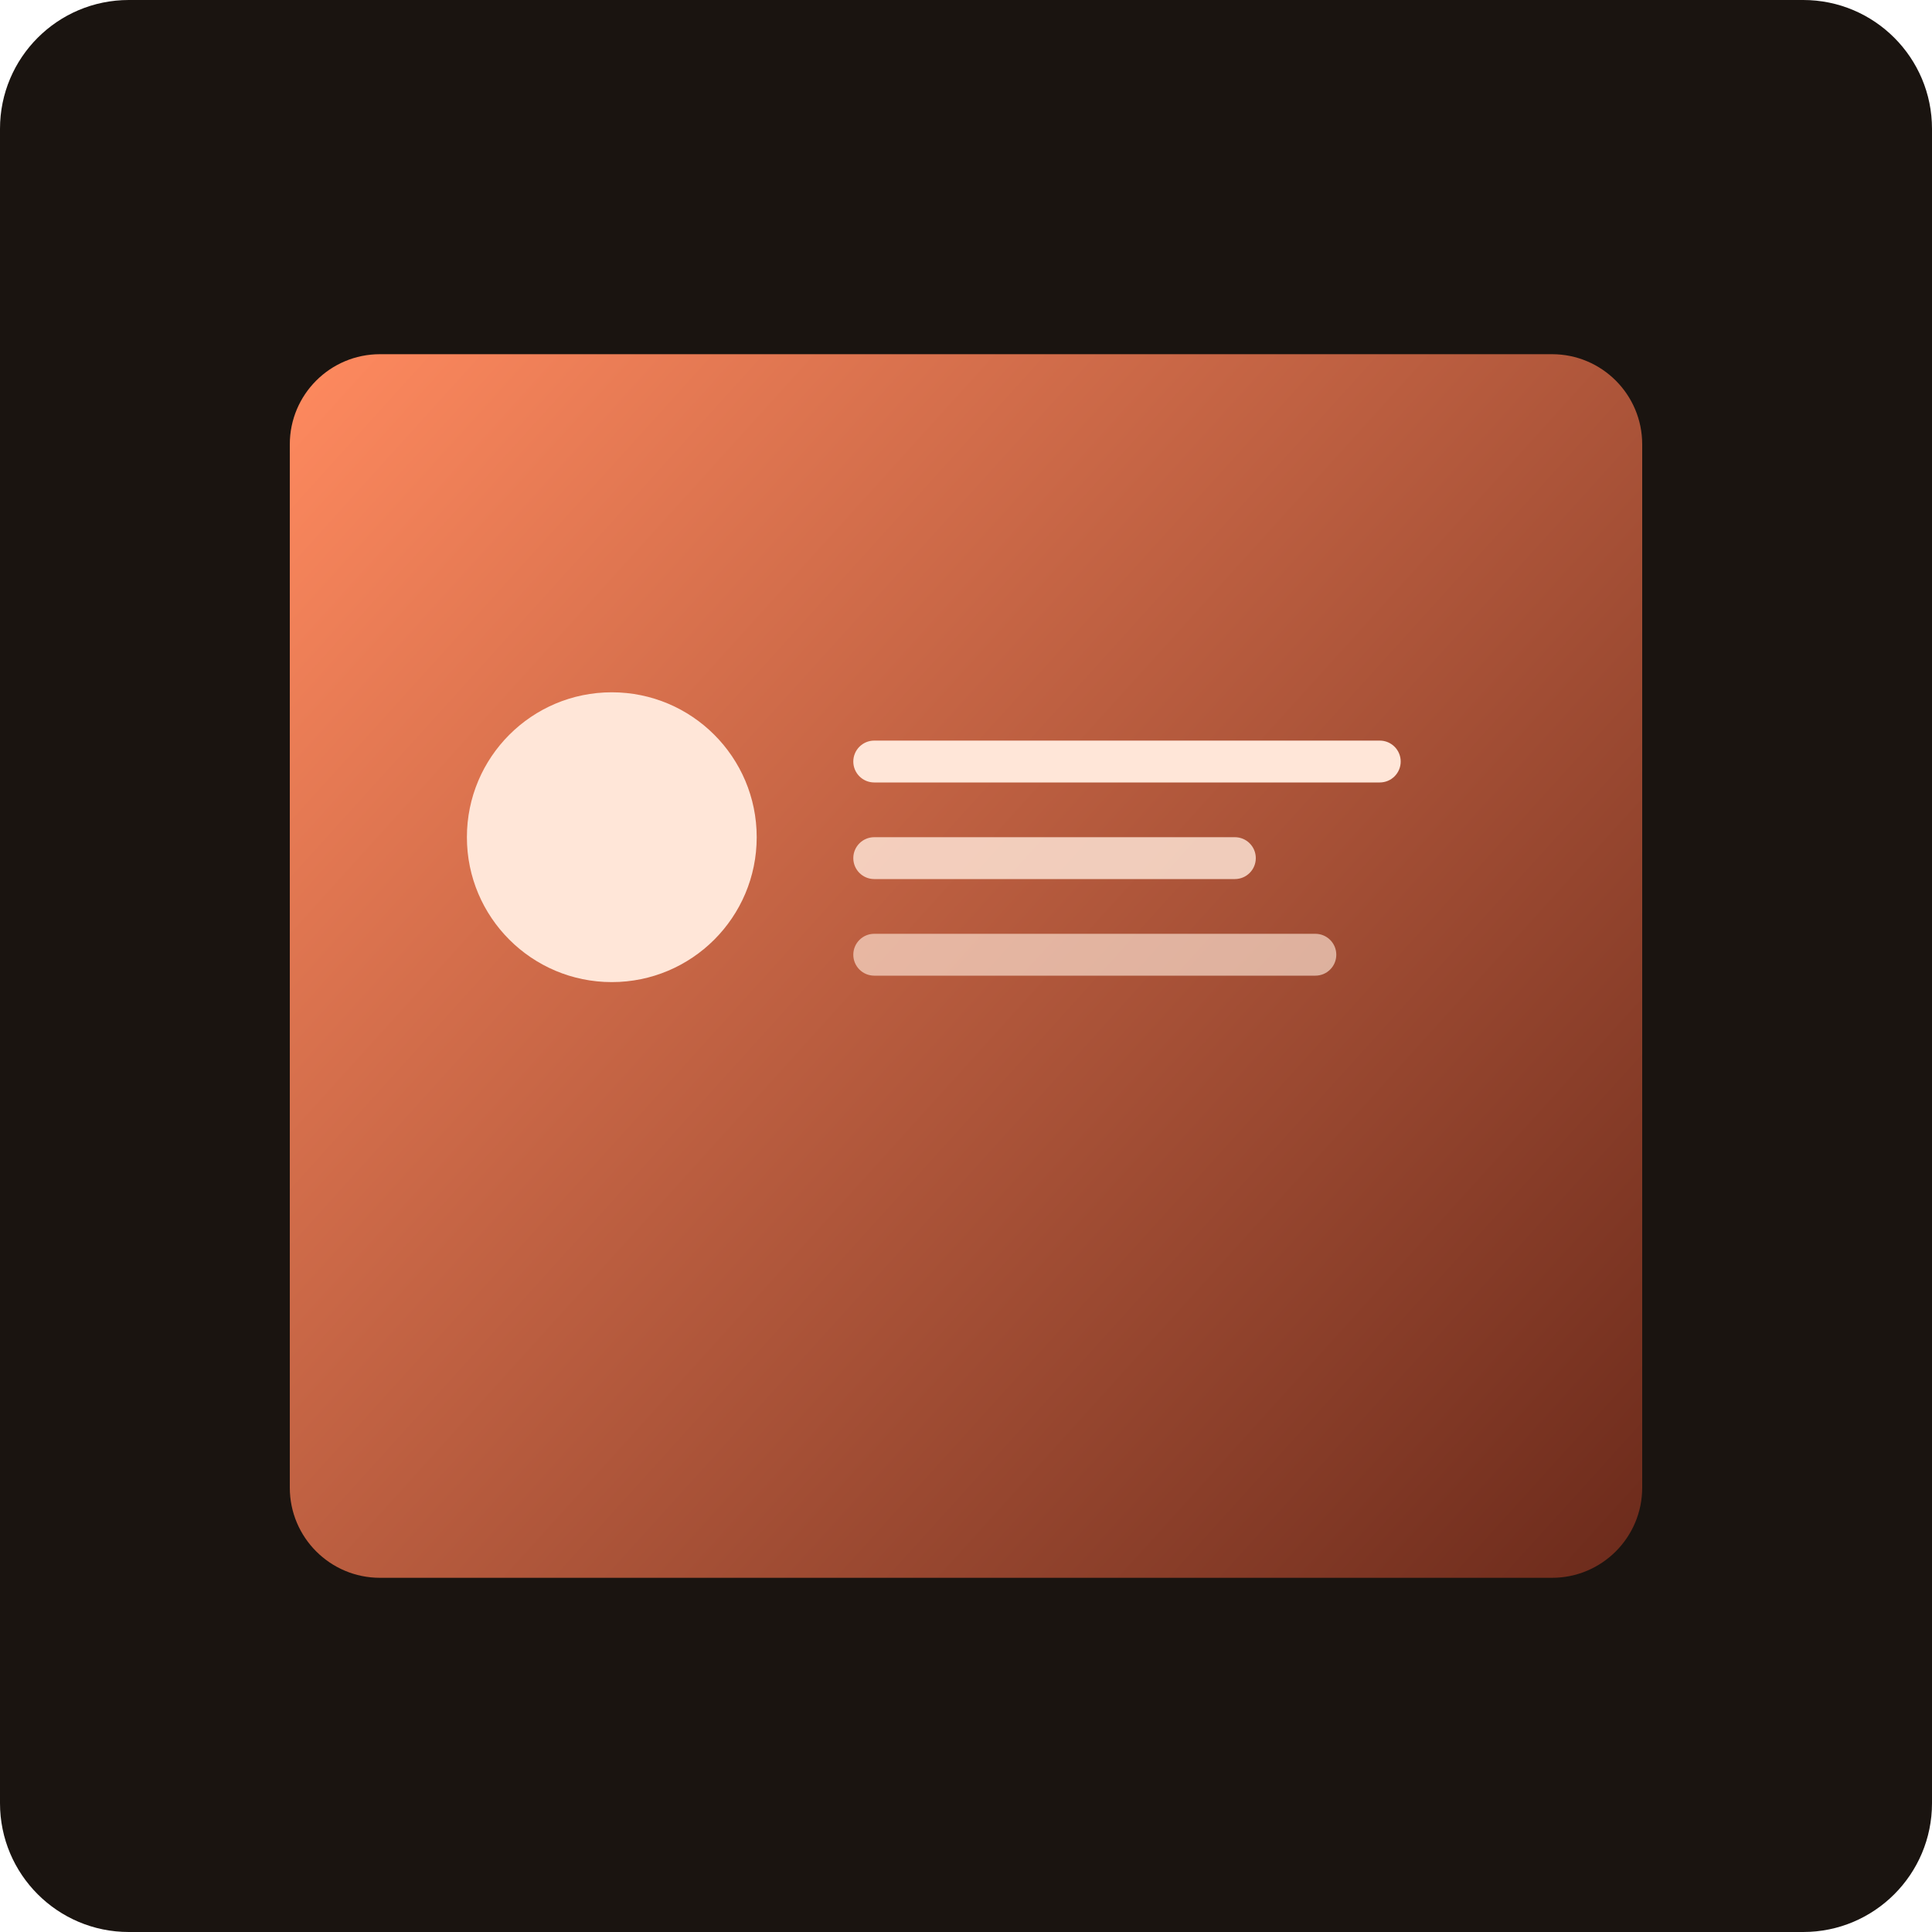
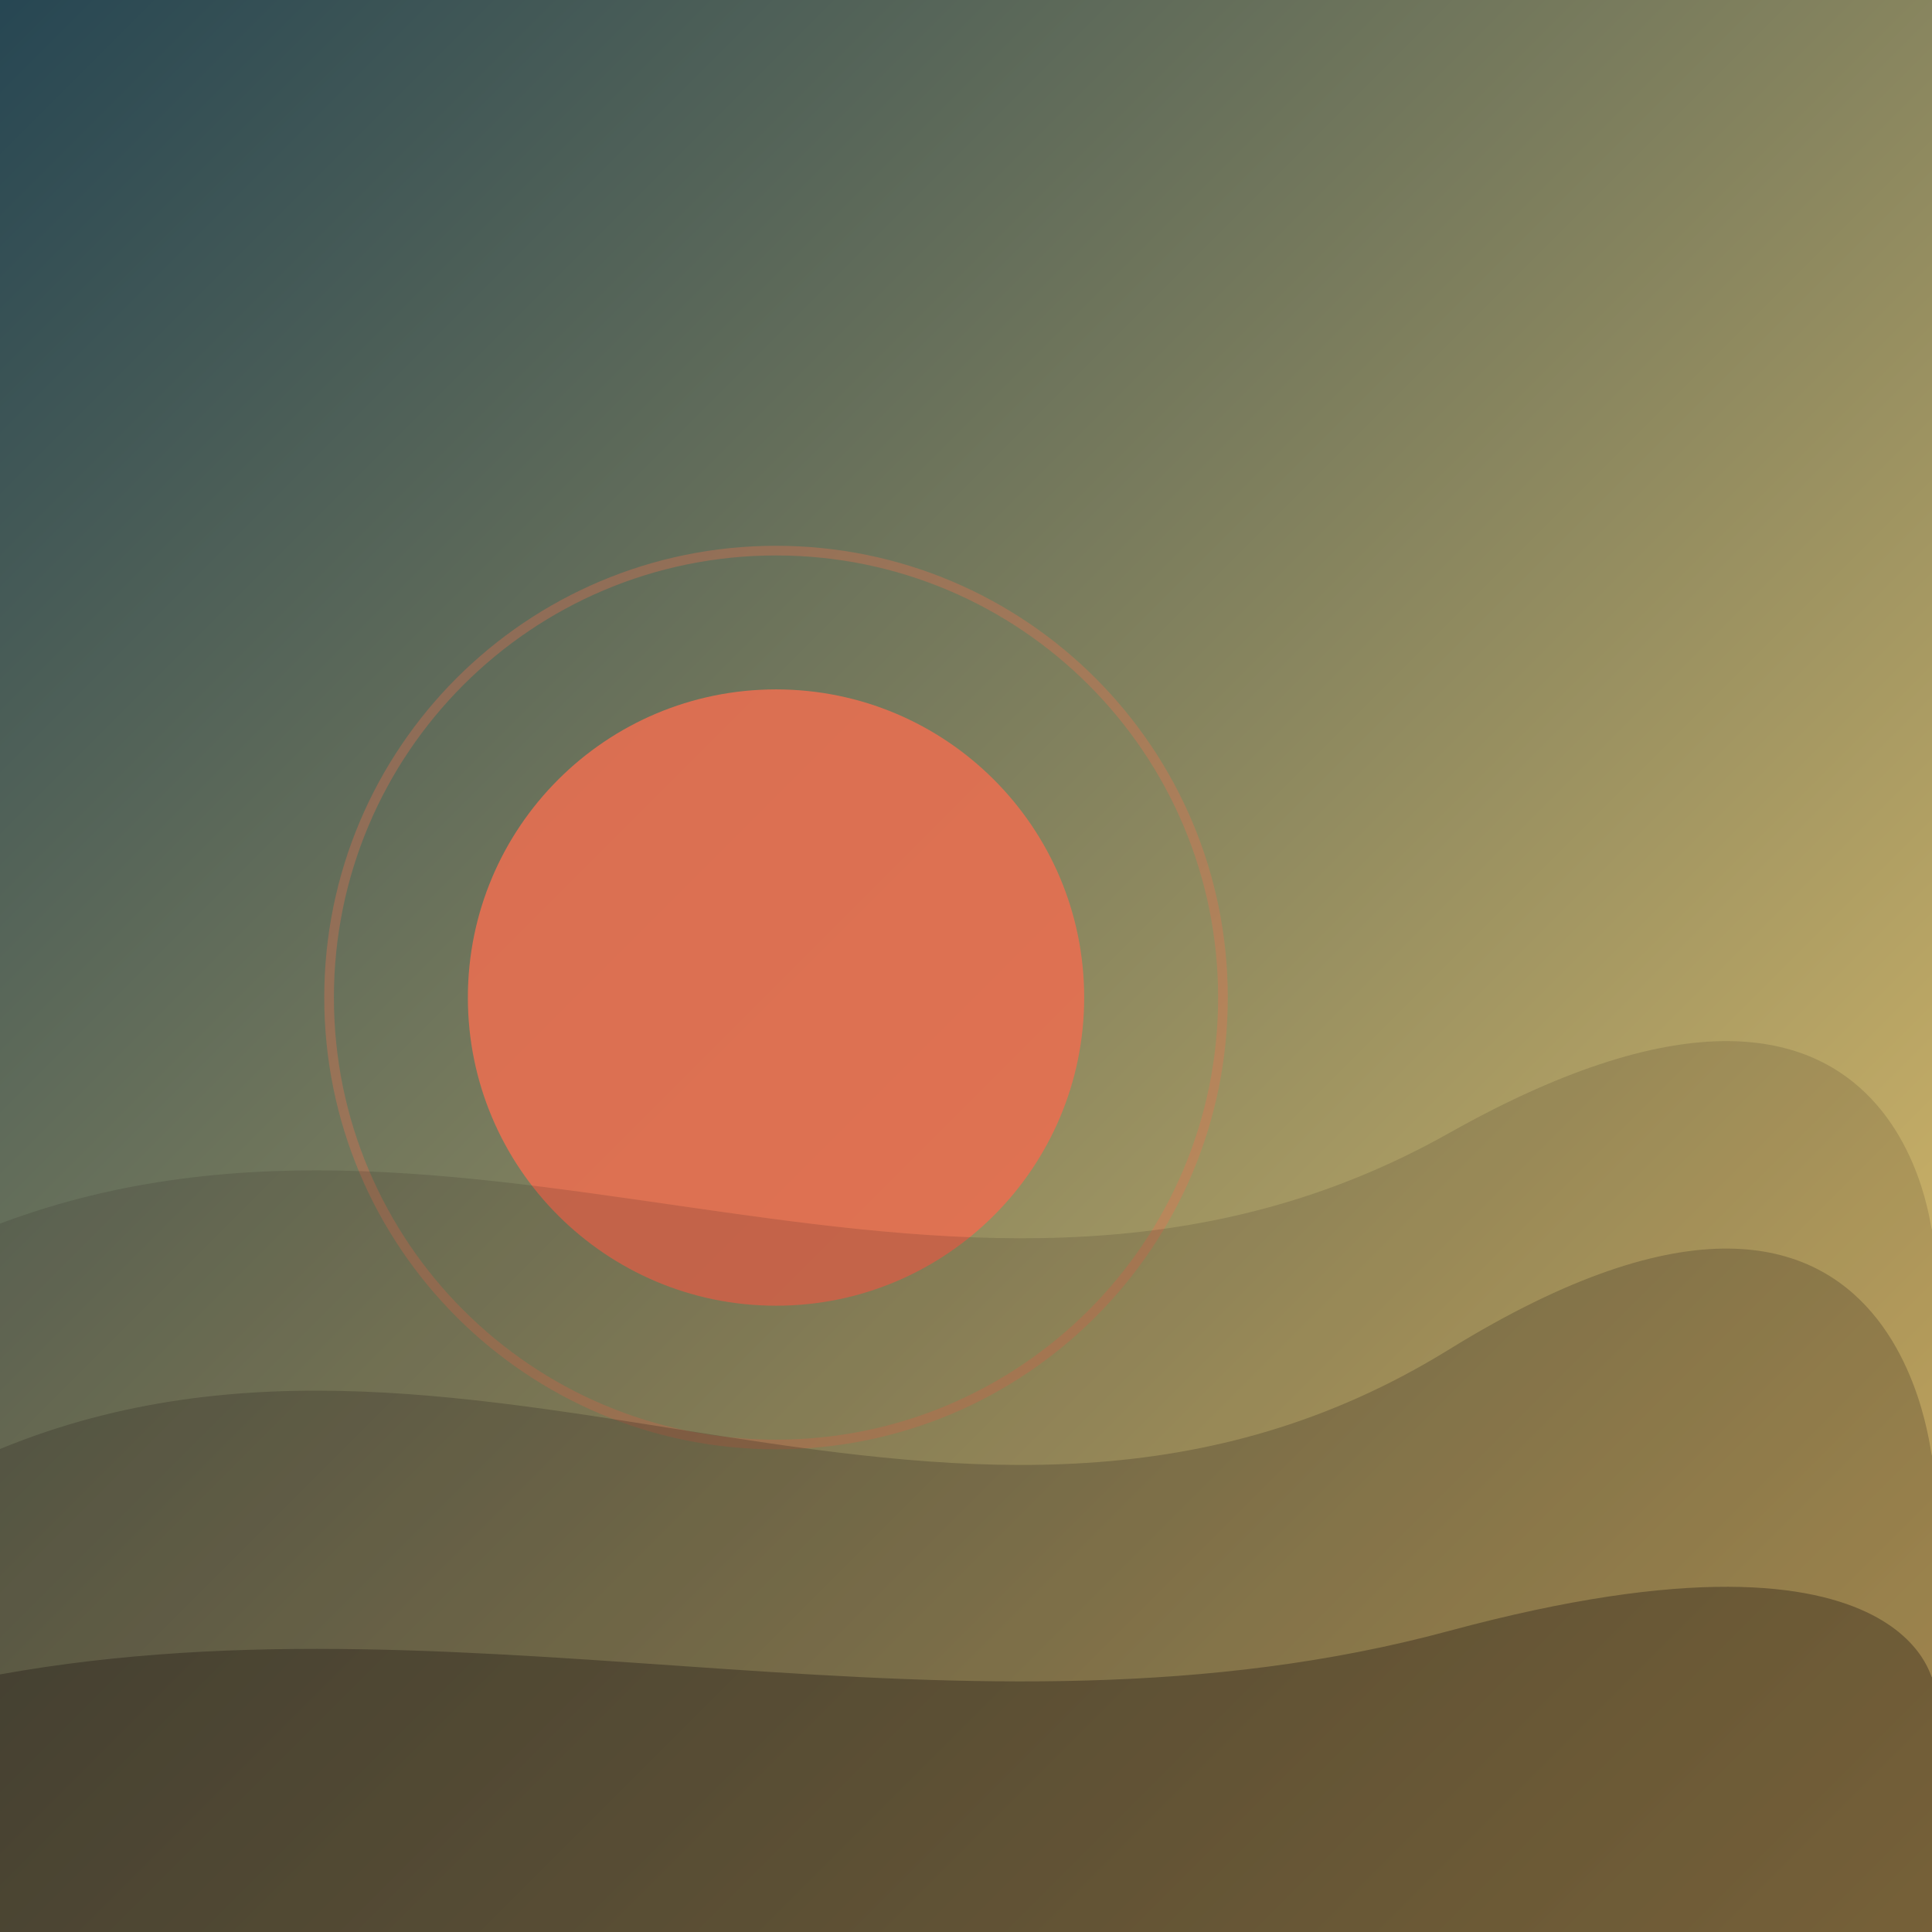
- <svg xmlns="http://www.w3.org/2000/svg" width="1200" height="1200" viewBox="0 0 1200 1200" fill="none">
-   <rect width="1200" height="1200" rx="80" fill="#1A1410" />
-   <rect x="180" y="220" width="840" height="760" rx="56" fill="url(#paint0_linear)" />
-   <circle cx="380" cy="520" r="90" fill="#FFE6D8" />
-   <rect x="530" y="460" width="340" height="26" rx="13" fill="#FFE6D8" />
-   <rect x="530" y="520" width="250" height="26" rx="13" fill="#FFE6D8" fill-opacity="0.82" />
-   <rect x="530" y="580" width="300" height="26" rx="13" fill="#FFE6D8" fill-opacity="0.65" />
+ <svg xmlns="http://www.w3.org/2000/svg" viewBox="0 0 600 600" role="img" aria-label="Focus Routes cover art">
  <defs>
-     <linearGradient id="paint0_linear" x1="180" y1="220" x2="1020" y2="980" gradientUnits="userSpaceOnUse">
-       <stop stop-color="#FF8A5F" />
-       <stop offset="1" stop-color="#6B2A1B" />
+     <linearGradient id="g" x1="0" y1="0" x2="1" y2="1">
+       <stop offset="0" stop-color="#264653" />
+       <stop offset="1" stop-color="#E9C46A" />
    </linearGradient>
  </defs>
+   <rect width="600" height="600" fill="url(#g)" />
+   <circle cx="241.0" cy="309.8" r="95.7" fill="#E76F51" opacity="0.9" />
+   <circle cx="241.0" cy="309.8" r="138.8" fill="none" stroke="#E76F51" stroke-opacity="0.35" stroke-width="3" />
+   <path d="M0 380.0 C 150 323.7, 300 436.3, 450 351.9 S 600 398.8 600 380.0 L600 600 L0 600Z" fill="#1a1210" opacity="0.14" />
+   <path d="M0 450.0 C 150 388.3, 300 511.7, 450 419.1 S 600 470.6 600 450.0 L600 600 L0 600Z" fill="#1a1210" opacity="0.22" />
+   <path d="M0 520.0 C 150 493.0, 300 547.0, 450 506.5 S 600 529.0 600 520.0 L600 600 L0 600Z" fill="#1a1210" opacity="0.34" />
</svg>
